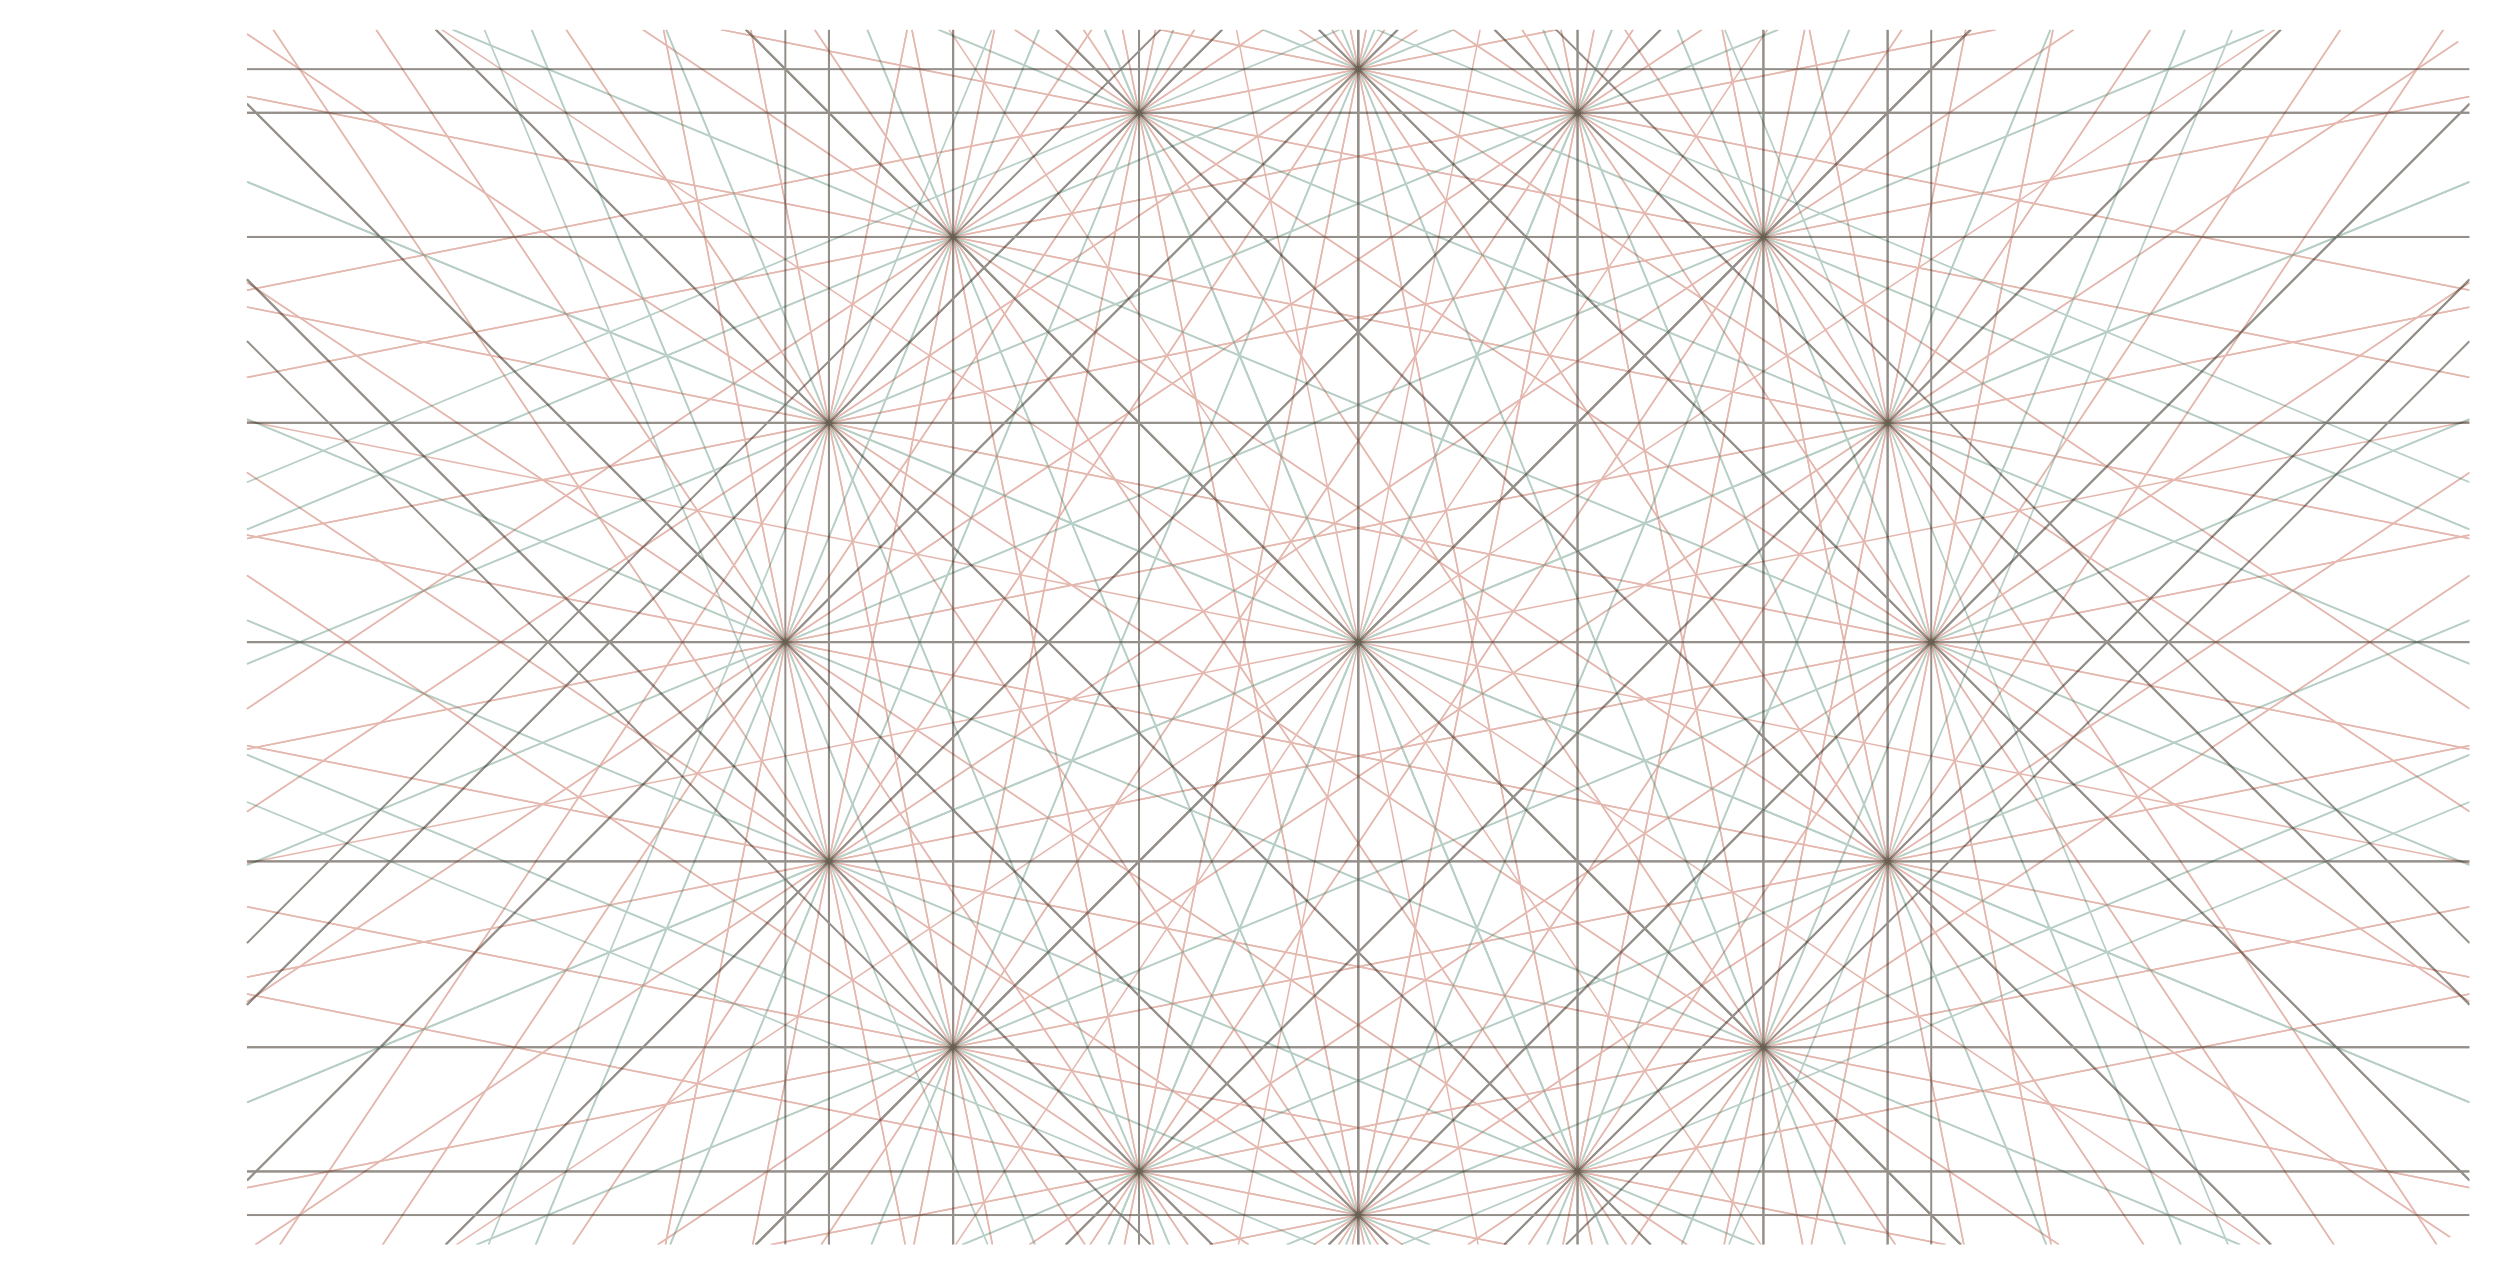
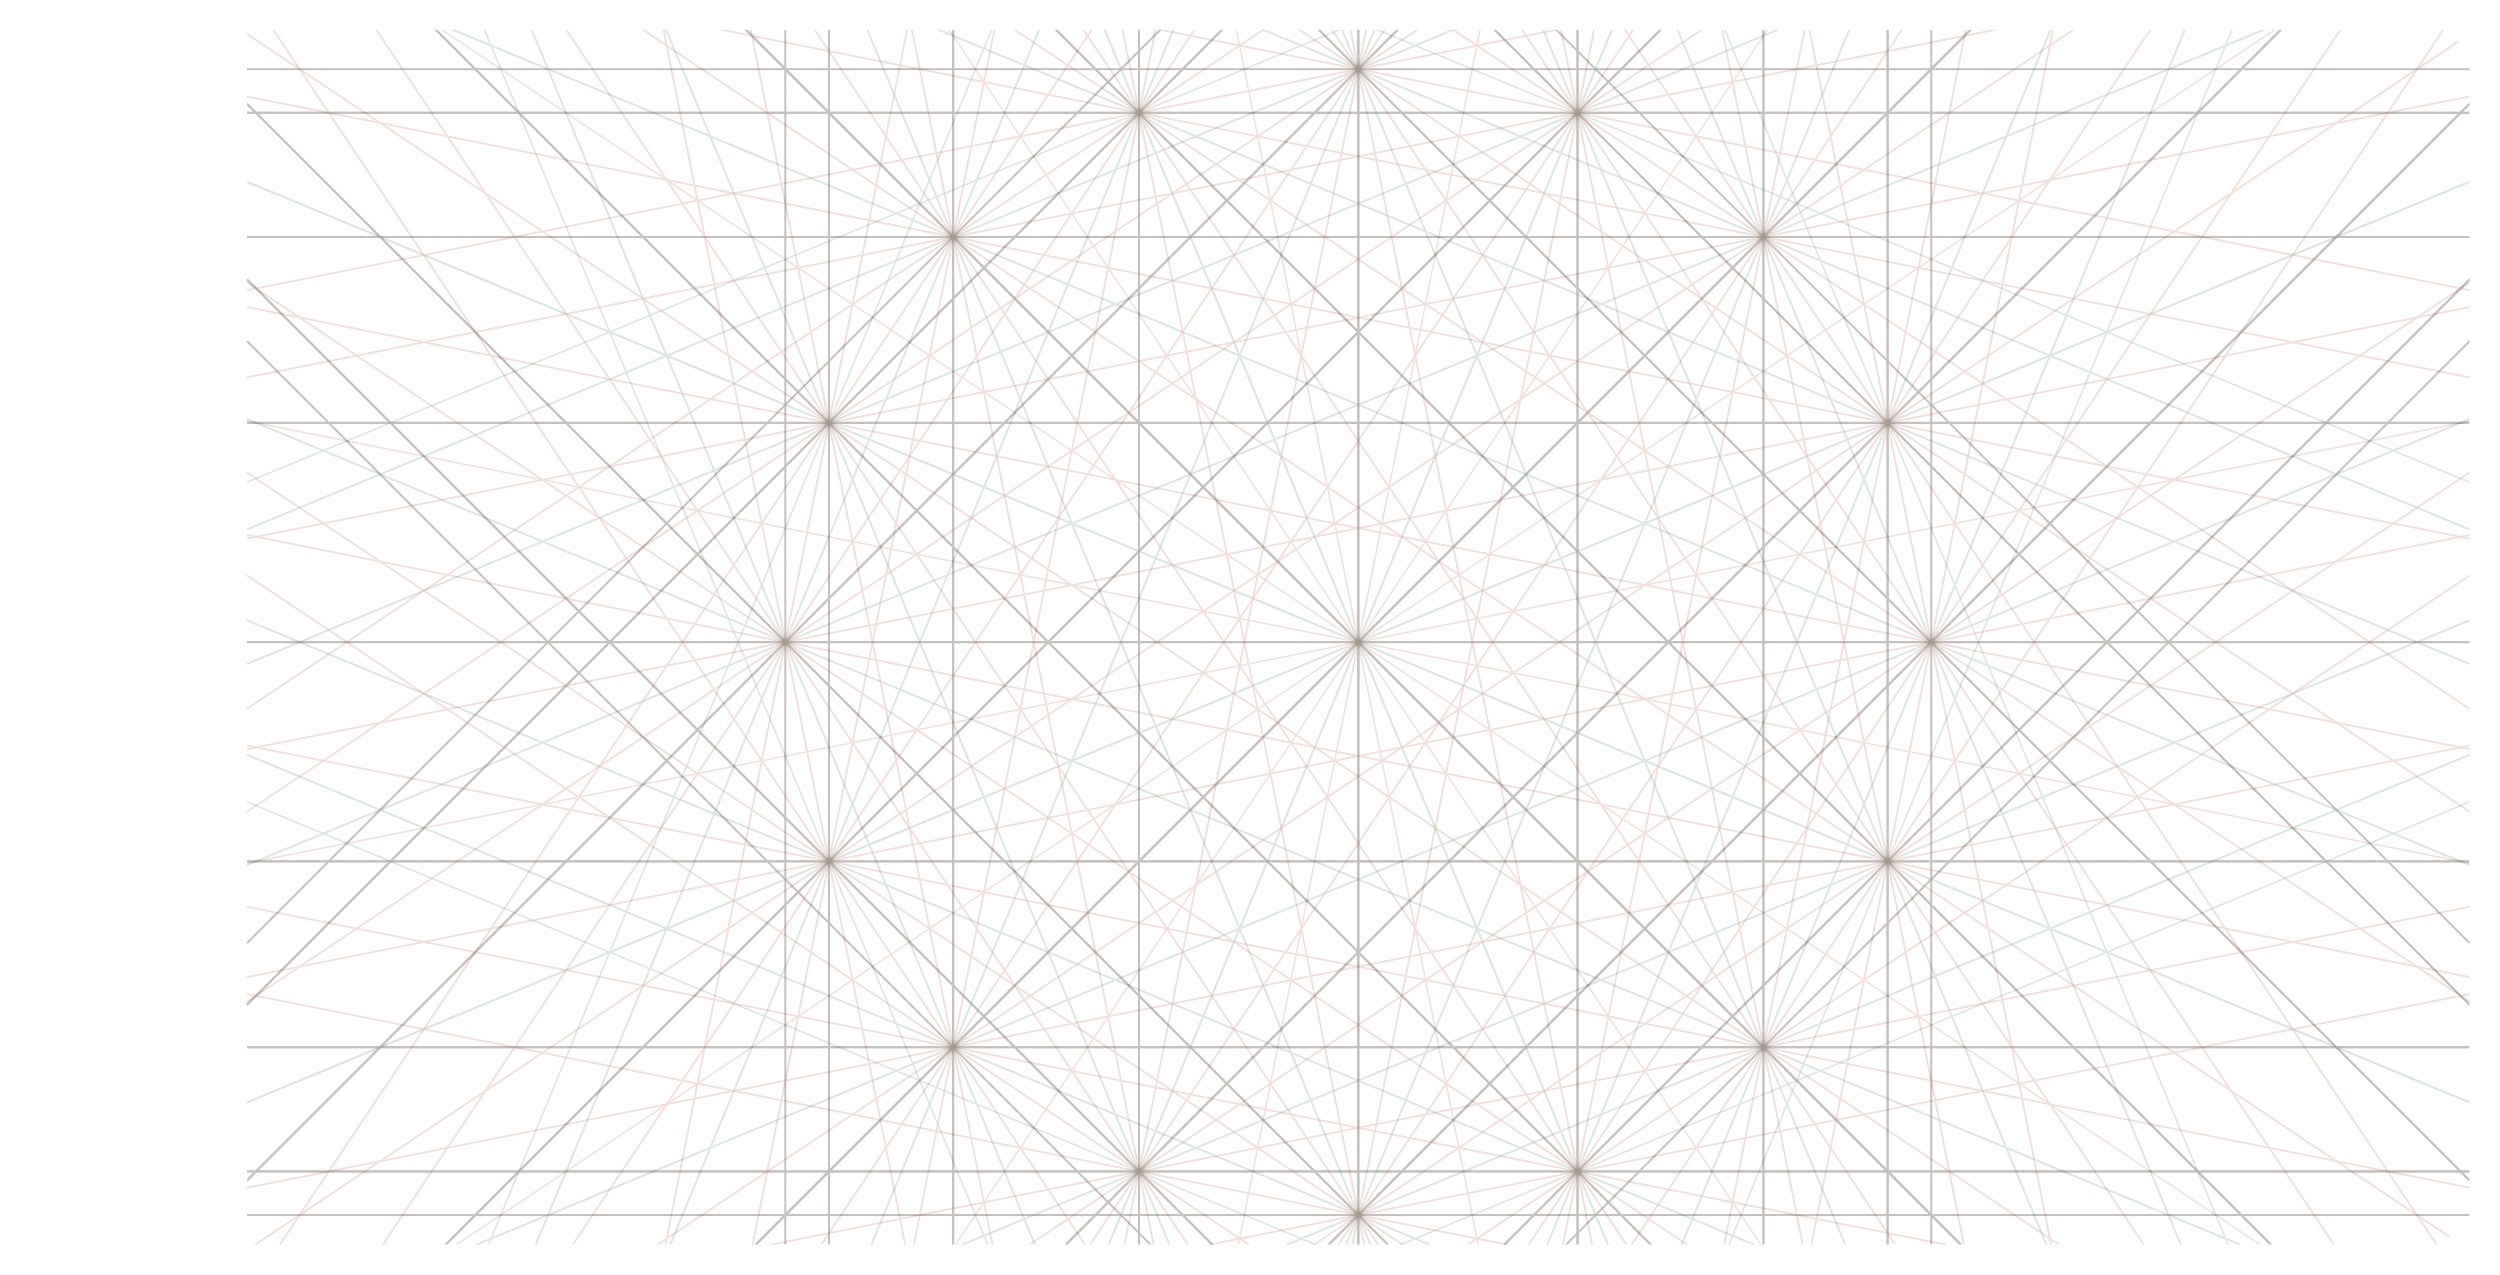
<svg xmlns="http://www.w3.org/2000/svg" viewBox="0 0 1316 671" width="1316" height="671">
  <defs>
    <clipPath id="ws-sheet">
      <path d="M130 15.6L1288.3 15.6L1300 28.39L1300 645.61L1282.45 655.2L130 655.2L130 533.68L113.11 530.66L98.17 521.72L84.24 507.11L70.19 487.29L55.51 462.85L40.83 434.54L27.87 403.21L18.85 369.83L15.6 335.4L18.85 300.97L27.87 267.59L40.83 236.26L55.51 207.95L70.19 183.51L84.24 163.69L98.17 149.08L113.11 140.14L130 137.12Z" />
    </clipPath>
  </defs>
  <g clip-path="url(#ws-sheet)">
-     <g stroke="#B5391F" stroke-width="0.8" opacity="0.36">
+     <g stroke="#B5391F" stroke-width="0.8" opacity="0.17">
      <line x1="715" y1="338" x2="779.13" y2="15.6" />
      <line x1="715" y1="338" x2="930.42" y2="15.6" />
      <line x1="715" y1="338" x2="1197.51" y2="15.6" />
      <line x1="715" y1="338" x2="1300" y2="221.64" />
      <line x1="715" y1="338" x2="1300" y2="454.36" />
      <line x1="715" y1="338" x2="1189.72" y2="655.2" />
      <line x1="715" y1="338" x2="926.95" y2="655.2" />
      <line x1="715" y1="338" x2="778.1" y2="655.2" />
      <line x1="715" y1="338" x2="651.9" y2="655.2" />
      <line x1="715" y1="338" x2="503.05" y2="655.2" />
      <line x1="715" y1="338" x2="240.28" y2="655.2" />
      <line x1="715" y1="338" x2="130" y2="454.36" />
      <line x1="715" y1="338" x2="130" y2="221.64" />
      <line x1="715" y1="338" x2="232.49" y2="15.6" />
      <line x1="715" y1="338" x2="499.58" y2="15.6" />
      <line x1="715" y1="338" x2="650.87" y2="15.6" />
      <line x1="715" y1="36.4" x2="719.14" y2="15.6" />
      <line x1="715" y1="36.4" x2="728.9" y2="15.6" />
      <line x1="715" y1="36.4" x2="746.13" y2="15.6" />
      <line x1="715" y1="36.4" x2="819.57" y2="15.6" />
      <line x1="715" y1="36.4" x2="1300" y2="152.76" />
      <line x1="715" y1="36.4" x2="1300" y2="427.28" />
      <line x1="715" y1="36.4" x2="1128.47" y2="655.2" />
      <line x1="715" y1="36.4" x2="838.09" y2="655.2" />
      <line x1="715" y1="36.4" x2="591.91" y2="655.2" />
      <line x1="715" y1="36.4" x2="301.53" y2="655.2" />
      <line x1="715" y1="36.4" x2="130" y2="427.28" />
      <line x1="715" y1="36.4" x2="130" y2="152.76" />
      <line x1="715" y1="36.4" x2="610.43" y2="15.6" />
      <line x1="715" y1="36.4" x2="683.87" y2="15.6" />
      <line x1="715" y1="36.4" x2="701.1" y2="15.6" />
      <line x1="715" y1="36.4" x2="710.86" y2="15.6" />
      <line x1="830.42" y1="59.36" x2="839.12" y2="15.6" />
      <line x1="830.42" y1="59.36" x2="859.66" y2="15.6" />
      <line x1="830.42" y1="59.36" x2="895.91" y2="15.6" />
      <line x1="830.42" y1="59.36" x2="1050.4" y2="15.6" />
      <line x1="830.42" y1="59.36" x2="1300" y2="152.76" />
      <line x1="830.42" y1="59.36" x2="1300" y2="373.12" />
      <line x1="830.42" y1="59.36" x2="1228.55" y2="655.2" />
      <line x1="830.42" y1="59.36" x2="948.94" y2="655.2" />
      <line x1="830.42" y1="59.36" x2="711.9" y2="655.2" />
      <line x1="830.42" y1="59.36" x2="432.29" y2="655.2" />
      <line x1="830.42" y1="59.36" x2="130" y2="527.36" />
      <line x1="830.42" y1="59.36" x2="130" y2="198.68" />
      <line x1="830.42" y1="59.36" x2="610.43" y2="15.6" />
      <line x1="830.42" y1="59.36" x2="764.93" y2="15.6" />
      <line x1="830.42" y1="59.36" x2="801.18" y2="15.6" />
      <line x1="830.42" y1="59.36" x2="821.71" y2="15.6" />
      <line x1="928.26" y1="124.74" x2="949.97" y2="15.6" />
      <line x1="928.26" y1="124.74" x2="1001.19" y2="15.6" />
      <line x1="928.26" y1="124.74" x2="1091.6" y2="15.6" />
      <line x1="928.26" y1="124.74" x2="1300" y2="50.79" />
      <line x1="928.26" y1="124.74" x2="1300" y2="198.68" />
      <line x1="928.26" y1="124.74" x2="1300" y2="373.12" />
      <line x1="928.26" y1="124.74" x2="1282.71" y2="655.2" />
      <line x1="928.26" y1="124.74" x2="1033.78" y2="655.2" />
      <line x1="928.26" y1="124.74" x2="822.75" y2="655.2" />
      <line x1="928.26" y1="124.74" x2="573.82" y2="655.2" />
      <line x1="928.26" y1="124.74" x2="134.37" y2="655.2" />
      <line x1="928.26" y1="124.74" x2="130" y2="283.52" />
      <line x1="928.26" y1="124.74" x2="379.6" y2="15.6" />
      <line x1="928.26" y1="124.74" x2="764.93" y2="15.6" />
      <line x1="928.26" y1="124.74" x2="855.34" y2="15.6" />
      <line x1="928.26" y1="124.74" x2="906.55" y2="15.6" />
      <line x1="993.64" y1="222.58" x2="1034.81" y2="15.6" />
      <line x1="993.64" y1="222.58" x2="1131.94" y2="15.6" />
      <line x1="993.64" y1="222.58" x2="1300" y2="17.88" />
      <line x1="993.64" y1="222.58" x2="1300" y2="161.64" />
      <line x1="993.64" y1="222.58" x2="1300" y2="283.52" />
      <line x1="993.64" y1="222.58" x2="1300" y2="427.28" />
      <line x1="993.64" y1="222.58" x2="1282.71" y2="655.2" />
      <line x1="993.64" y1="222.58" x2="1079.7" y2="655.2" />
      <line x1="993.64" y1="222.58" x2="907.59" y2="655.2" />
      <line x1="993.64" y1="222.58" x2="704.58" y2="655.2" />
      <line x1="993.64" y1="222.58" x2="346.18" y2="655.2" />
      <line x1="993.64" y1="222.58" x2="130" y2="394.37" />
      <line x1="993.64" y1="222.58" x2="130" y2="50.79" />
      <line x1="993.64" y1="222.58" x2="683.87" y2="15.6" />
      <line x1="993.64" y1="222.58" x2="855.34" y2="15.6" />
      <line x1="993.64" y1="222.58" x2="952.47" y2="15.6" />
      <line x1="1016.6" y1="338" x2="1080.73" y2="15.6" />
      <line x1="1016.6" y1="338" x2="1232.02" y2="15.6" />
      <line x1="1016.6" y1="338" x2="1300" y2="148.64" />
      <line x1="1016.6" y1="338" x2="1300" y2="281.63" />
      <line x1="1016.6" y1="338" x2="1300" y2="394.37" />
      <line x1="1016.6" y1="338" x2="1300" y2="527.36" />
      <line x1="1016.6" y1="338" x2="1228.55" y2="655.2" />
      <line x1="1016.6" y1="338" x2="1079.7" y2="655.2" />
      <line x1="1016.6" y1="338" x2="953.5" y2="655.2" />
      <line x1="1016.6" y1="338" x2="804.65" y2="655.2" />
      <line x1="1016.6" y1="338" x2="541.88" y2="655.2" />
      <line x1="1016.6" y1="338" x2="130" y2="514.36" />
      <line x1="1016.6" y1="338" x2="130" y2="161.64" />
      <line x1="1016.6" y1="338" x2="534.09" y2="15.6" />
      <line x1="1016.6" y1="338" x2="801.18" y2="15.6" />
      <line x1="1016.6" y1="338" x2="952.47" y2="15.6" />
      <line x1="993.64" y1="453.42" x2="1080.73" y2="15.6" />
      <line x1="993.64" y1="453.42" x2="1286.18" y2="15.6" />
      <line x1="993.64" y1="453.42" x2="1300" y2="248.72" />
      <line x1="993.64" y1="453.42" x2="1300" y2="392.48" />
      <line x1="993.64" y1="453.42" x2="1300" y2="514.36" />
      <line x1="993.64" y1="453.42" x2="1295.63" y2="655.2" />
      <line x1="993.64" y1="453.42" x2="1128.47" y2="655.2" />
      <line x1="993.64" y1="453.42" x2="1033.78" y2="655.2" />
      <line x1="993.64" y1="453.42" x2="953.5" y2="655.2" />
      <line x1="993.64" y1="453.42" x2="858.82" y2="655.2" />
      <line x1="993.64" y1="453.42" x2="691.65" y2="655.2" />
      <line x1="993.64" y1="453.42" x2="130" y2="625.21" />
      <line x1="993.64" y1="453.42" x2="130" y2="281.63" />
      <line x1="993.64" y1="453.42" x2="338.4" y2="15.6" />
      <line x1="993.64" y1="453.42" x2="701.1" y2="15.6" />
      <line x1="993.64" y1="453.42" x2="906.55" y2="15.6" />
      <line x1="928.26" y1="551.26" x2="1034.81" y2="15.6" />
      <line x1="928.26" y1="551.26" x2="1286.18" y2="15.6" />
      <line x1="928.26" y1="551.26" x2="1300" y2="302.88" />
      <line x1="928.26" y1="551.26" x2="1300" y2="477.32" />
      <line x1="928.26" y1="551.26" x2="1300" y2="625.21" />
      <line x1="928.26" y1="551.26" x2="1083.82" y2="655.2" />
      <line x1="928.26" y1="551.26" x2="997.71" y2="655.2" />
      <line x1="928.26" y1="551.26" x2="948.94" y2="655.2" />
      <line x1="928.26" y1="551.26" x2="907.59" y2="655.2" />
      <line x1="928.26" y1="551.26" x2="858.82" y2="655.2" />
      <line x1="928.26" y1="551.26" x2="772.71" y2="655.2" />
      <line x1="928.26" y1="551.26" x2="405.74" y2="655.2" />
      <line x1="928.26" y1="551.26" x2="130" y2="392.48" />
      <line x1="928.26" y1="551.26" x2="130" y2="17.88" />
      <line x1="928.26" y1="551.26" x2="570.34" y2="15.6" />
      <line x1="928.26" y1="551.26" x2="821.71" y2="15.6" />
      <line x1="830.42" y1="616.64" x2="949.97" y2="15.6" />
      <line x1="830.42" y1="616.64" x2="1232.02" y2="15.6" />
      <line x1="830.42" y1="616.64" x2="1300" y2="302.88" />
      <line x1="830.42" y1="616.64" x2="1300" y2="523.24" />
      <line x1="830.42" y1="616.64" x2="1024.26" y2="655.2" />
      <line x1="830.42" y1="616.64" x2="888.12" y2="655.2" />
      <line x1="830.42" y1="616.64" x2="856.18" y2="655.2" />
      <line x1="830.42" y1="616.64" x2="838.09" y2="655.2" />
      <line x1="830.42" y1="616.64" x2="822.75" y2="655.2" />
      <line x1="830.42" y1="616.64" x2="804.65" y2="655.2" />
      <line x1="830.42" y1="616.64" x2="772.71" y2="655.2" />
      <line x1="830.42" y1="616.64" x2="636.57" y2="655.2" />
      <line x1="830.42" y1="616.64" x2="130" y2="477.32" />
      <line x1="830.42" y1="616.64" x2="130" y2="148.64" />
      <line x1="830.42" y1="616.64" x2="428.81" y2="15.6" />
      <line x1="830.42" y1="616.64" x2="710.86" y2="15.6" />
      <line x1="715" y1="639.6" x2="839.12" y2="15.6" />
      <line x1="715" y1="639.6" x2="1131.94" y2="15.6" />
      <line x1="715" y1="639.6" x2="1300" y2="248.72" />
      <line x1="715" y1="639.6" x2="1300" y2="523.24" />
      <line x1="715" y1="639.6" x2="793.43" y2="655.2" />
      <line x1="715" y1="639.6" x2="738.35" y2="655.2" />
      <line x1="715" y1="639.6" x2="725.42" y2="655.2" />
      <line x1="715" y1="639.6" x2="718.1" y2="655.2" />
      <line x1="715" y1="639.6" x2="711.9" y2="655.2" />
      <line x1="715" y1="639.6" x2="704.58" y2="655.2" />
      <line x1="715" y1="639.6" x2="691.65" y2="655.2" />
      <line x1="715" y1="639.6" x2="636.57" y2="655.2" />
      <line x1="715" y1="639.6" x2="130" y2="523.24" />
      <line x1="715" y1="639.6" x2="130" y2="248.72" />
      <line x1="715" y1="639.6" x2="298.06" y2="15.6" />
      <line x1="715" y1="639.6" x2="590.88" y2="15.6" />
      <line x1="599.58" y1="616.64" x2="719.14" y2="15.6" />
      <line x1="599.58" y1="616.64" x2="1001.19" y2="15.6" />
      <line x1="599.58" y1="616.64" x2="1300" y2="148.64" />
      <line x1="599.58" y1="616.64" x2="1300" y2="477.32" />
      <line x1="599.58" y1="616.64" x2="793.43" y2="655.2" />
      <line x1="599.58" y1="616.64" x2="657.29" y2="655.2" />
      <line x1="599.58" y1="616.64" x2="625.35" y2="655.2" />
      <line x1="599.58" y1="616.64" x2="607.25" y2="655.2" />
      <line x1="599.58" y1="616.64" x2="591.91" y2="655.2" />
      <line x1="599.58" y1="616.64" x2="573.82" y2="655.2" />
      <line x1="599.58" y1="616.64" x2="541.88" y2="655.2" />
      <line x1="599.58" y1="616.64" x2="405.74" y2="655.2" />
      <line x1="599.58" y1="616.64" x2="130" y2="523.24" />
      <line x1="599.58" y1="616.64" x2="130" y2="302.88" />
      <line x1="599.58" y1="616.64" x2="197.98" y2="15.6" />
      <line x1="599.58" y1="616.64" x2="480.03" y2="15.6" />
      <line x1="501.74" y1="551.26" x2="608.29" y2="15.6" />
      <line x1="501.74" y1="551.26" x2="859.66" y2="15.6" />
      <line x1="501.74" y1="551.26" x2="1300" y2="17.88" />
      <line x1="501.74" y1="551.26" x2="1300" y2="392.48" />
      <line x1="501.74" y1="551.26" x2="1024.26" y2="655.2" />
      <line x1="501.74" y1="551.26" x2="657.29" y2="655.2" />
      <line x1="501.74" y1="551.26" x2="571.18" y2="655.2" />
      <line x1="501.74" y1="551.26" x2="522.41" y2="655.2" />
      <line x1="501.74" y1="551.26" x2="481.06" y2="655.2" />
      <line x1="501.74" y1="551.26" x2="432.29" y2="655.2" />
      <line x1="501.74" y1="551.26" x2="346.18" y2="655.2" />
      <line x1="501.74" y1="551.26" x2="130" y2="625.21" />
      <line x1="501.74" y1="551.26" x2="130" y2="477.32" />
      <line x1="501.74" y1="551.26" x2="130" y2="302.88" />
      <line x1="501.74" y1="551.26" x2="143.82" y2="15.6" />
      <line x1="501.74" y1="551.26" x2="395.19" y2="15.6" />
      <line x1="436.36" y1="453.42" x2="523.45" y2="15.6" />
      <line x1="436.36" y1="453.42" x2="728.9" y2="15.6" />
      <line x1="436.36" y1="453.42" x2="1091.6" y2="15.6" />
      <line x1="436.36" y1="453.42" x2="1300" y2="281.63" />
      <line x1="436.36" y1="453.42" x2="1300" y2="625.21" />
      <line x1="436.36" y1="453.42" x2="738.35" y2="655.2" />
      <line x1="436.36" y1="453.42" x2="571.18" y2="655.2" />
      <line x1="436.36" y1="453.42" x2="476.5" y2="655.2" />
      <line x1="436.36" y1="453.42" x2="396.22" y2="655.2" />
      <line x1="436.36" y1="453.42" x2="301.53" y2="655.2" />
      <line x1="436.36" y1="453.42" x2="134.37" y2="655.2" />
      <line x1="436.36" y1="453.42" x2="130" y2="514.36" />
      <line x1="436.36" y1="453.42" x2="130" y2="392.48" />
      <line x1="436.36" y1="453.42" x2="130" y2="248.72" />
      <line x1="436.36" y1="453.42" x2="143.82" y2="15.6" />
      <line x1="436.36" y1="453.42" x2="349.27" y2="15.6" />
      <line x1="413.4" y1="338" x2="477.53" y2="15.6" />
      <line x1="413.4" y1="338" x2="628.82" y2="15.6" />
      <line x1="413.4" y1="338" x2="895.91" y2="15.6" />
      <line x1="413.4" y1="338" x2="1300" y2="161.64" />
      <line x1="413.4" y1="338" x2="1300" y2="514.36" />
      <line x1="413.4" y1="338" x2="888.12" y2="655.2" />
      <line x1="413.4" y1="338" x2="625.35" y2="655.2" />
      <line x1="413.4" y1="338" x2="476.5" y2="655.2" />
      <line x1="413.4" y1="338" x2="350.3" y2="655.2" />
      <line x1="413.4" y1="338" x2="201.45" y2="655.2" />
      <line x1="413.4" y1="338" x2="130" y2="527.36" />
      <line x1="413.4" y1="338" x2="130" y2="394.37" />
      <line x1="413.4" y1="338" x2="130" y2="281.63" />
      <line x1="413.4" y1="338" x2="130" y2="148.64" />
      <line x1="413.4" y1="338" x2="197.98" y2="15.6" />
      <line x1="413.4" y1="338" x2="349.27" y2="15.6" />
      <line x1="436.36" y1="222.58" x2="477.53" y2="15.6" />
      <line x1="436.36" y1="222.58" x2="574.66" y2="15.6" />
      <line x1="436.36" y1="222.58" x2="746.13" y2="15.6" />
      <line x1="436.36" y1="222.58" x2="1300" y2="50.79" />
      <line x1="436.36" y1="222.58" x2="1300" y2="394.37" />
      <line x1="436.36" y1="222.58" x2="1083.82" y2="655.2" />
      <line x1="436.36" y1="222.58" x2="725.42" y2="655.2" />
      <line x1="436.36" y1="222.58" x2="522.41" y2="655.2" />
      <line x1="436.36" y1="222.58" x2="350.3" y2="655.2" />
      <line x1="436.36" y1="222.58" x2="147.29" y2="655.2" />
      <line x1="436.36" y1="222.58" x2="130" y2="427.28" />
      <line x1="436.36" y1="222.58" x2="130" y2="283.52" />
      <line x1="436.36" y1="222.58" x2="130" y2="161.64" />
      <line x1="436.36" y1="222.58" x2="130" y2="17.88" />
      <line x1="436.36" y1="222.58" x2="298.06" y2="15.6" />
      <line x1="436.36" y1="222.58" x2="395.19" y2="15.6" />
      <line x1="501.74" y1="124.74" x2="523.45" y2="15.6" />
      <line x1="501.74" y1="124.74" x2="574.66" y2="15.6" />
      <line x1="501.74" y1="124.74" x2="665.07" y2="15.6" />
      <line x1="501.74" y1="124.74" x2="1050.4" y2="15.6" />
      <line x1="501.74" y1="124.74" x2="1300" y2="283.52" />
      <line x1="501.74" y1="124.74" x2="1295.63" y2="655.2" />
      <line x1="501.74" y1="124.74" x2="856.18" y2="655.2" />
      <line x1="501.74" y1="124.74" x2="607.25" y2="655.2" />
      <line x1="501.74" y1="124.74" x2="396.22" y2="655.2" />
      <line x1="501.74" y1="124.74" x2="147.29" y2="655.2" />
      <line x1="501.74" y1="124.74" x2="130" y2="373.12" />
      <line x1="501.74" y1="124.74" x2="130" y2="198.68" />
      <line x1="501.74" y1="124.74" x2="130" y2="50.79" />
      <line x1="501.74" y1="124.74" x2="338.4" y2="15.6" />
      <line x1="501.74" y1="124.74" x2="428.81" y2="15.6" />
      <line x1="501.74" y1="124.74" x2="480.03" y2="15.6" />
      <line x1="599.58" y1="59.36" x2="608.29" y2="15.6" />
      <line x1="599.58" y1="59.36" x2="628.82" y2="15.6" />
      <line x1="599.58" y1="59.36" x2="665.07" y2="15.6" />
      <line x1="599.58" y1="59.36" x2="819.57" y2="15.6" />
      <line x1="599.58" y1="59.36" x2="1300" y2="198.68" />
      <line x1="599.58" y1="59.36" x2="1300" y2="527.36" />
      <line x1="599.58" y1="59.36" x2="997.71" y2="655.2" />
      <line x1="599.58" y1="59.36" x2="718.1" y2="655.2" />
      <line x1="599.58" y1="59.36" x2="481.06" y2="655.2" />
      <line x1="599.58" y1="59.36" x2="201.45" y2="655.2" />
      <line x1="599.58" y1="59.36" x2="130" y2="373.12" />
      <line x1="599.58" y1="59.36" x2="130" y2="152.76" />
      <line x1="599.58" y1="59.36" x2="379.6" y2="15.6" />
      <line x1="599.58" y1="59.36" x2="534.09" y2="15.6" />
      <line x1="599.58" y1="59.36" x2="570.34" y2="15.6" />
      <line x1="599.58" y1="59.36" x2="590.88" y2="15.6" />
    </g>
-     <g stroke="#3B7A62" stroke-width="0.9" opacity="0.36">
+     <g stroke="#3B7A62" stroke-width="0.9" opacity="0.18">
      <line x1="715" y1="338" x2="848.54" y2="15.6" />
      <line x1="715" y1="338" x2="1300" y2="95.69" />
      <line x1="715" y1="338" x2="1300" y2="580.31" />
      <line x1="715" y1="338" x2="846.39" y2="655.2" />
      <line x1="715" y1="338" x2="583.61" y2="655.2" />
      <line x1="715" y1="338" x2="130" y2="580.31" />
      <line x1="715" y1="338" x2="130" y2="95.69" />
      <line x1="715" y1="338" x2="581.46" y2="15.6" />
      <line x1="715" y1="36.4" x2="723.62" y2="15.6" />
      <line x1="715" y1="36.4" x2="765.22" y2="15.6" />
      <line x1="715" y1="36.4" x2="1300" y2="278.71" />
      <line x1="715" y1="36.4" x2="971.32" y2="655.2" />
      <line x1="715" y1="36.4" x2="458.68" y2="655.2" />
      <line x1="715" y1="36.4" x2="130" y2="278.71" />
      <line x1="715" y1="36.4" x2="664.78" y2="15.6" />
      <line x1="715" y1="36.4" x2="706.38" y2="15.6" />
      <line x1="830.42" y1="59.36" x2="848.54" y2="15.6" />
      <line x1="830.42" y1="59.36" x2="936.06" y2="15.6" />
      <line x1="830.42" y1="59.36" x2="1300" y2="253.87" />
      <line x1="830.42" y1="59.36" x2="1077.22" y2="655.2" />
      <line x1="830.42" y1="59.36" x2="583.61" y2="655.2" />
      <line x1="830.42" y1="59.36" x2="130" y2="349.48" />
      <line x1="830.42" y1="59.36" x2="724.78" y2="15.6" />
      <line x1="830.42" y1="59.36" x2="812.29" y2="15.6" />
      <line x1="928.26" y1="124.74" x2="973.47" y2="15.6" />
      <line x1="928.26" y1="124.74" x2="1191.74" y2="15.6" />
      <line x1="928.26" y1="124.74" x2="1300" y2="278.71" />
      <line x1="928.26" y1="124.74" x2="1147.99" y2="655.2" />
      <line x1="928.26" y1="124.74" x2="708.54" y2="655.2" />
      <line x1="928.26" y1="124.74" x2="130" y2="455.39" />
      <line x1="928.26" y1="124.74" x2="664.78" y2="15.6" />
      <line x1="928.26" y1="124.74" x2="883.06" y2="15.6" />
      <line x1="993.64" y1="222.58" x2="1079.38" y2="15.6" />
      <line x1="993.64" y1="222.58" x2="1300" y2="95.69" />
      <line x1="993.64" y1="222.58" x2="1300" y2="349.48" />
      <line x1="993.64" y1="222.58" x2="1172.84" y2="655.2" />
      <line x1="993.64" y1="222.58" x2="814.45" y2="655.2" />
      <line x1="993.64" y1="222.58" x2="130" y2="580.31" />
      <line x1="993.64" y1="222.58" x2="493.94" y2="15.6" />
      <line x1="993.64" y1="222.58" x2="907.91" y2="15.6" />
      <line x1="1016.6" y1="338" x2="1150.14" y2="15.6" />
      <line x1="1016.6" y1="338" x2="1300" y2="220.61" />
      <line x1="1016.6" y1="338" x2="1300" y2="455.39" />
      <line x1="1016.6" y1="338" x2="1147.99" y2="655.2" />
      <line x1="1016.6" y1="338" x2="885.21" y2="655.2" />
      <line x1="1016.6" y1="338" x2="250.81" y2="655.2" />
      <line x1="1016.6" y1="338" x2="238.26" y2="15.6" />
      <line x1="1016.6" y1="338" x2="883.06" y2="15.6" />
      <line x1="993.64" y1="453.42" x2="1174.99" y2="15.6" />
      <line x1="993.64" y1="453.42" x2="1300" y2="326.52" />
      <line x1="993.64" y1="453.42" x2="1300" y2="580.31" />
      <line x1="993.64" y1="453.42" x2="1077.22" y2="655.2" />
      <line x1="993.64" y1="453.42" x2="910.06" y2="655.2" />
      <line x1="993.64" y1="453.42" x2="506.5" y2="655.2" />
      <line x1="993.64" y1="453.42" x2="130" y2="95.69" />
      <line x1="993.64" y1="453.42" x2="812.29" y2="15.6" />
      <line x1="928.26" y1="551.26" x2="1150.14" y2="15.6" />
      <line x1="928.26" y1="551.26" x2="1300" y2="397.29" />
      <line x1="928.26" y1="551.26" x2="1179.19" y2="655.2" />
      <line x1="928.26" y1="551.26" x2="971.32" y2="655.2" />
      <line x1="928.26" y1="551.26" x2="885.21" y2="655.2" />
      <line x1="928.26" y1="551.26" x2="677.34" y2="655.2" />
      <line x1="928.26" y1="551.26" x2="130" y2="220.61" />
      <line x1="928.26" y1="551.26" x2="706.38" y2="15.6" />
      <line x1="830.42" y1="616.64" x2="1079.38" y2="15.6" />
      <line x1="830.42" y1="616.64" x2="1300" y2="422.13" />
      <line x1="830.42" y1="616.64" x2="923.5" y2="655.2" />
      <line x1="830.42" y1="616.64" x2="846.39" y2="655.2" />
      <line x1="830.42" y1="616.64" x2="814.45" y2="655.2" />
      <line x1="830.42" y1="616.64" x2="737.33" y2="655.2" />
      <line x1="830.42" y1="616.64" x2="130" y2="326.52" />
      <line x1="830.42" y1="616.64" x2="581.46" y2="15.6" />
      <line x1="715" y1="639.6" x2="973.47" y2="15.6" />
      <line x1="715" y1="639.6" x2="1300" y2="397.29" />
      <line x1="715" y1="639.6" x2="752.66" y2="655.2" />
      <line x1="715" y1="639.6" x2="721.46" y2="655.2" />
      <line x1="715" y1="639.6" x2="708.54" y2="655.2" />
      <line x1="715" y1="639.6" x2="677.34" y2="655.2" />
      <line x1="715" y1="639.6" x2="130" y2="397.29" />
      <line x1="715" y1="639.6" x2="456.53" y2="15.6" />
      <line x1="599.58" y1="616.64" x2="848.54" y2="15.6" />
      <line x1="599.58" y1="616.64" x2="1300" y2="326.52" />
      <line x1="599.58" y1="616.64" x2="692.67" y2="655.2" />
      <line x1="599.58" y1="616.64" x2="615.55" y2="655.2" />
      <line x1="599.58" y1="616.64" x2="583.61" y2="655.2" />
      <line x1="599.58" y1="616.64" x2="506.5" y2="655.2" />
      <line x1="599.58" y1="616.64" x2="130" y2="422.13" />
      <line x1="599.58" y1="616.64" x2="350.62" y2="15.6" />
      <line x1="501.74" y1="551.26" x2="723.62" y2="15.6" />
      <line x1="501.74" y1="551.26" x2="1300" y2="220.61" />
      <line x1="501.74" y1="551.26" x2="752.66" y2="655.2" />
      <line x1="501.74" y1="551.26" x2="544.79" y2="655.2" />
      <line x1="501.74" y1="551.26" x2="458.68" y2="655.2" />
      <line x1="501.74" y1="551.26" x2="250.81" y2="655.2" />
      <line x1="501.74" y1="551.26" x2="130" y2="397.29" />
      <line x1="501.74" y1="551.26" x2="279.86" y2="15.6" />
      <line x1="436.36" y1="453.42" x2="617.71" y2="15.6" />
      <line x1="436.36" y1="453.42" x2="1300" y2="95.69" />
      <line x1="436.36" y1="453.42" x2="923.5" y2="655.2" />
      <line x1="436.36" y1="453.42" x2="519.94" y2="655.2" />
      <line x1="436.36" y1="453.42" x2="352.78" y2="655.2" />
      <line x1="436.36" y1="453.42" x2="130" y2="580.31" />
      <line x1="436.36" y1="453.42" x2="130" y2="326.52" />
      <line x1="436.36" y1="453.42" x2="255.01" y2="15.6" />
      <line x1="413.4" y1="338" x2="546.94" y2="15.6" />
      <line x1="413.4" y1="338" x2="1191.74" y2="15.6" />
      <line x1="413.4" y1="338" x2="1179.19" y2="655.2" />
      <line x1="413.4" y1="338" x2="544.79" y2="655.2" />
      <line x1="413.4" y1="338" x2="282.01" y2="655.2" />
      <line x1="413.4" y1="338" x2="130" y2="455.39" />
      <line x1="413.4" y1="338" x2="130" y2="220.61" />
      <line x1="413.4" y1="338" x2="279.86" y2="15.6" />
      <line x1="436.36" y1="222.58" x2="522.09" y2="15.6" />
      <line x1="436.36" y1="222.58" x2="936.06" y2="15.6" />
      <line x1="436.36" y1="222.58" x2="1300" y2="580.31" />
      <line x1="436.36" y1="222.58" x2="615.55" y2="655.2" />
      <line x1="436.36" y1="222.58" x2="257.16" y2="655.2" />
      <line x1="436.36" y1="222.58" x2="130" y2="349.48" />
      <line x1="436.36" y1="222.58" x2="130" y2="95.69" />
      <line x1="436.36" y1="222.58" x2="350.62" y2="15.6" />
      <line x1="501.74" y1="124.74" x2="546.94" y2="15.6" />
      <line x1="501.74" y1="124.74" x2="765.22" y2="15.6" />
      <line x1="501.74" y1="124.74" x2="1300" y2="455.39" />
      <line x1="501.74" y1="124.74" x2="721.46" y2="655.2" />
      <line x1="501.74" y1="124.74" x2="282.01" y2="655.2" />
      <line x1="501.74" y1="124.74" x2="130" y2="278.71" />
      <line x1="501.74" y1="124.74" x2="238.26" y2="15.6" />
      <line x1="501.74" y1="124.74" x2="456.53" y2="15.6" />
      <line x1="599.58" y1="59.36" x2="617.71" y2="15.6" />
      <line x1="599.58" y1="59.36" x2="705.22" y2="15.6" />
      <line x1="599.58" y1="59.36" x2="1300" y2="349.48" />
      <line x1="599.58" y1="59.36" x2="846.39" y2="655.2" />
      <line x1="599.58" y1="59.36" x2="352.78" y2="655.2" />
      <line x1="599.58" y1="59.36" x2="130" y2="253.87" />
      <line x1="599.58" y1="59.36" x2="493.94" y2="15.6" />
      <line x1="599.58" y1="59.36" x2="581.46" y2="15.6" />
    </g>
-     <g stroke="#2A1F14" stroke-width="1.05" opacity="0.5">
+     <g stroke="#2A1F14" stroke-width="1.05" opacity="0.28">
      <line x1="715" y1="338" x2="715" y2="15.6" />
      <line x1="715" y1="338" x2="1037.4" y2="15.6" />
      <line x1="715" y1="338" x2="1300" y2="338" />
      <line x1="715" y1="338" x2="1032.2" y2="655.2" />
      <line x1="715" y1="338" x2="715" y2="655.2" />
      <line x1="715" y1="338" x2="397.8" y2="655.2" />
      <line x1="715" y1="338" x2="130" y2="338" />
      <line x1="715" y1="338" x2="392.6" y2="15.6" />
      <line x1="715" y1="36.4" x2="715" y2="15.6" />
      <line x1="715" y1="36.4" x2="735.8" y2="15.6" />
      <line x1="715" y1="36.4" x2="1300" y2="36.4" />
      <line x1="715" y1="36.4" x2="1300" y2="621.4" />
      <line x1="715" y1="36.4" x2="715" y2="655.2" />
      <line x1="715" y1="36.4" x2="130" y2="621.4" />
      <line x1="715" y1="36.4" x2="130" y2="36.4" />
      <line x1="715" y1="36.4" x2="694.2" y2="15.6" />
      <line x1="830.42" y1="59.36" x2="830.42" y2="15.6" />
      <line x1="830.42" y1="59.36" x2="874.18" y2="15.6" />
      <line x1="830.42" y1="59.36" x2="1300" y2="59.36" />
      <line x1="830.42" y1="59.36" x2="1300" y2="528.94" />
      <line x1="830.42" y1="59.36" x2="830.42" y2="655.2" />
      <line x1="830.42" y1="59.36" x2="234.58" y2="655.2" />
      <line x1="830.42" y1="59.36" x2="130" y2="59.36" />
      <line x1="830.42" y1="59.36" x2="786.66" y2="15.6" />
      <line x1="928.26" y1="124.74" x2="928.26" y2="15.6" />
      <line x1="928.26" y1="124.74" x2="1037.4" y2="15.6" />
      <line x1="928.26" y1="124.74" x2="1300" y2="124.74" />
      <line x1="928.26" y1="124.74" x2="1300" y2="496.47" />
      <line x1="928.26" y1="124.74" x2="928.26" y2="655.2" />
      <line x1="928.26" y1="124.74" x2="397.8" y2="655.2" />
      <line x1="928.26" y1="124.74" x2="130" y2="124.74" />
      <line x1="928.26" y1="124.74" x2="819.13" y2="15.6" />
      <line x1="993.64" y1="222.58" x2="993.64" y2="15.6" />
      <line x1="993.64" y1="222.58" x2="1200.62" y2="15.6" />
      <line x1="993.64" y1="222.58" x2="1300" y2="222.58" />
      <line x1="993.64" y1="222.58" x2="1300" y2="528.94" />
      <line x1="993.64" y1="222.58" x2="993.64" y2="655.2" />
      <line x1="993.64" y1="222.58" x2="561.02" y2="655.2" />
      <line x1="993.64" y1="222.58" x2="130" y2="222.58" />
      <line x1="993.64" y1="222.58" x2="786.66" y2="15.6" />
      <line x1="1016.6" y1="338" x2="1016.6" y2="15.6" />
      <line x1="1016.6" y1="338" x2="1300" y2="54.6" />
      <line x1="1016.6" y1="338" x2="1300" y2="338" />
      <line x1="1016.6" y1="338" x2="1300" y2="621.4" />
      <line x1="1016.6" y1="338" x2="1016.6" y2="655.2" />
      <line x1="1016.6" y1="338" x2="699.4" y2="655.2" />
      <line x1="1016.6" y1="338" x2="130" y2="338" />
      <line x1="1016.6" y1="338" x2="694.2" y2="15.6" />
      <line x1="993.64" y1="453.42" x2="993.64" y2="15.6" />
      <line x1="993.64" y1="453.42" x2="1300" y2="147.06" />
      <line x1="993.64" y1="453.42" x2="1300" y2="453.42" />
      <line x1="993.64" y1="453.42" x2="1195.42" y2="655.2" />
      <line x1="993.64" y1="453.42" x2="993.64" y2="655.2" />
      <line x1="993.64" y1="453.42" x2="791.86" y2="655.2" />
      <line x1="993.64" y1="453.42" x2="130" y2="453.42" />
      <line x1="993.64" y1="453.42" x2="555.82" y2="15.6" />
      <line x1="928.26" y1="551.26" x2="928.26" y2="15.6" />
      <line x1="928.26" y1="551.26" x2="1300" y2="179.53" />
      <line x1="928.26" y1="551.26" x2="1300" y2="551.26" />
      <line x1="928.26" y1="551.26" x2="1032.2" y2="655.2" />
      <line x1="928.26" y1="551.26" x2="928.26" y2="655.2" />
      <line x1="928.26" y1="551.26" x2="824.33" y2="655.2" />
      <line x1="928.26" y1="551.26" x2="130" y2="551.26" />
      <line x1="928.26" y1="551.26" x2="392.6" y2="15.6" />
      <line x1="830.42" y1="616.64" x2="830.42" y2="15.6" />
      <line x1="830.42" y1="616.64" x2="1300" y2="147.06" />
      <line x1="830.42" y1="616.64" x2="1300" y2="616.64" />
      <line x1="830.42" y1="616.64" x2="868.98" y2="655.2" />
      <line x1="830.42" y1="616.64" x2="830.42" y2="655.2" />
      <line x1="830.42" y1="616.64" x2="791.86" y2="655.2" />
      <line x1="830.42" y1="616.64" x2="130" y2="616.64" />
      <line x1="830.42" y1="616.64" x2="229.38" y2="15.6" />
      <line x1="715" y1="639.6" x2="715" y2="15.6" />
      <line x1="715" y1="639.6" x2="1300" y2="54.6" />
      <line x1="715" y1="639.6" x2="1300" y2="639.6" />
      <line x1="715" y1="639.6" x2="730.6" y2="655.2" />
      <line x1="715" y1="639.6" x2="715" y2="655.2" />
      <line x1="715" y1="639.6" x2="699.4" y2="655.2" />
      <line x1="715" y1="639.6" x2="130" y2="639.6" />
      <line x1="715" y1="639.6" x2="130" y2="54.6" />
      <line x1="599.58" y1="616.64" x2="599.58" y2="15.6" />
      <line x1="599.58" y1="616.64" x2="1200.62" y2="15.6" />
      <line x1="599.58" y1="616.64" x2="1300" y2="616.64" />
      <line x1="599.58" y1="616.64" x2="638.14" y2="655.2" />
      <line x1="599.58" y1="616.64" x2="599.58" y2="655.2" />
      <line x1="599.58" y1="616.64" x2="561.02" y2="655.2" />
      <line x1="599.58" y1="616.64" x2="130" y2="616.64" />
      <line x1="599.58" y1="616.64" x2="130" y2="147.06" />
      <line x1="501.74" y1="551.26" x2="501.74" y2="15.6" />
      <line x1="501.74" y1="551.26" x2="1037.4" y2="15.6" />
      <line x1="501.74" y1="551.26" x2="1300" y2="551.26" />
      <line x1="501.74" y1="551.26" x2="605.67" y2="655.2" />
      <line x1="501.74" y1="551.26" x2="501.74" y2="655.2" />
      <line x1="501.74" y1="551.26" x2="397.8" y2="655.2" />
      <line x1="501.74" y1="551.26" x2="130" y2="551.26" />
      <line x1="501.74" y1="551.26" x2="130" y2="179.53" />
      <line x1="436.36" y1="453.42" x2="436.36" y2="15.6" />
      <line x1="436.36" y1="453.42" x2="874.18" y2="15.6" />
      <line x1="436.36" y1="453.42" x2="1300" y2="453.42" />
      <line x1="436.36" y1="453.42" x2="638.14" y2="655.2" />
      <line x1="436.36" y1="453.42" x2="436.36" y2="655.2" />
      <line x1="436.36" y1="453.42" x2="234.58" y2="655.2" />
      <line x1="436.36" y1="453.42" x2="130" y2="453.42" />
      <line x1="436.36" y1="453.42" x2="130" y2="147.06" />
      <line x1="413.4" y1="338" x2="413.4" y2="15.6" />
      <line x1="413.4" y1="338" x2="735.8" y2="15.6" />
      <line x1="413.4" y1="338" x2="1300" y2="338" />
      <line x1="413.4" y1="338" x2="730.6" y2="655.2" />
      <line x1="413.4" y1="338" x2="413.4" y2="655.2" />
      <line x1="413.4" y1="338" x2="130" y2="621.4" />
      <line x1="413.4" y1="338" x2="130" y2="338" />
      <line x1="413.4" y1="338" x2="130" y2="54.6" />
      <line x1="436.36" y1="222.58" x2="436.36" y2="15.6" />
      <line x1="436.36" y1="222.58" x2="643.34" y2="15.6" />
      <line x1="436.36" y1="222.58" x2="1300" y2="222.58" />
      <line x1="436.36" y1="222.58" x2="868.98" y2="655.2" />
      <line x1="436.36" y1="222.58" x2="436.36" y2="655.2" />
      <line x1="436.36" y1="222.58" x2="130" y2="528.94" />
      <line x1="436.36" y1="222.58" x2="130" y2="222.58" />
      <line x1="436.36" y1="222.58" x2="229.38" y2="15.6" />
      <line x1="501.74" y1="124.74" x2="501.74" y2="15.6" />
      <line x1="501.74" y1="124.74" x2="610.87" y2="15.6" />
      <line x1="501.74" y1="124.74" x2="1300" y2="124.74" />
      <line x1="501.74" y1="124.74" x2="1032.2" y2="655.2" />
      <line x1="501.74" y1="124.74" x2="501.74" y2="655.2" />
      <line x1="501.74" y1="124.74" x2="130" y2="496.47" />
      <line x1="501.74" y1="124.74" x2="130" y2="124.74" />
      <line x1="501.74" y1="124.74" x2="392.6" y2="15.6" />
      <line x1="599.58" y1="59.36" x2="599.58" y2="15.6" />
      <line x1="599.58" y1="59.36" x2="643.34" y2="15.6" />
      <line x1="599.58" y1="59.36" x2="1300" y2="59.36" />
      <line x1="599.58" y1="59.36" x2="1195.42" y2="655.2" />
      <line x1="599.58" y1="59.36" x2="599.58" y2="655.2" />
      <line x1="599.58" y1="59.36" x2="130" y2="528.94" />
      <line x1="599.58" y1="59.36" x2="130" y2="59.36" />
      <line x1="599.58" y1="59.36" x2="555.82" y2="15.6" />
    </g>
  </g>
</svg>
